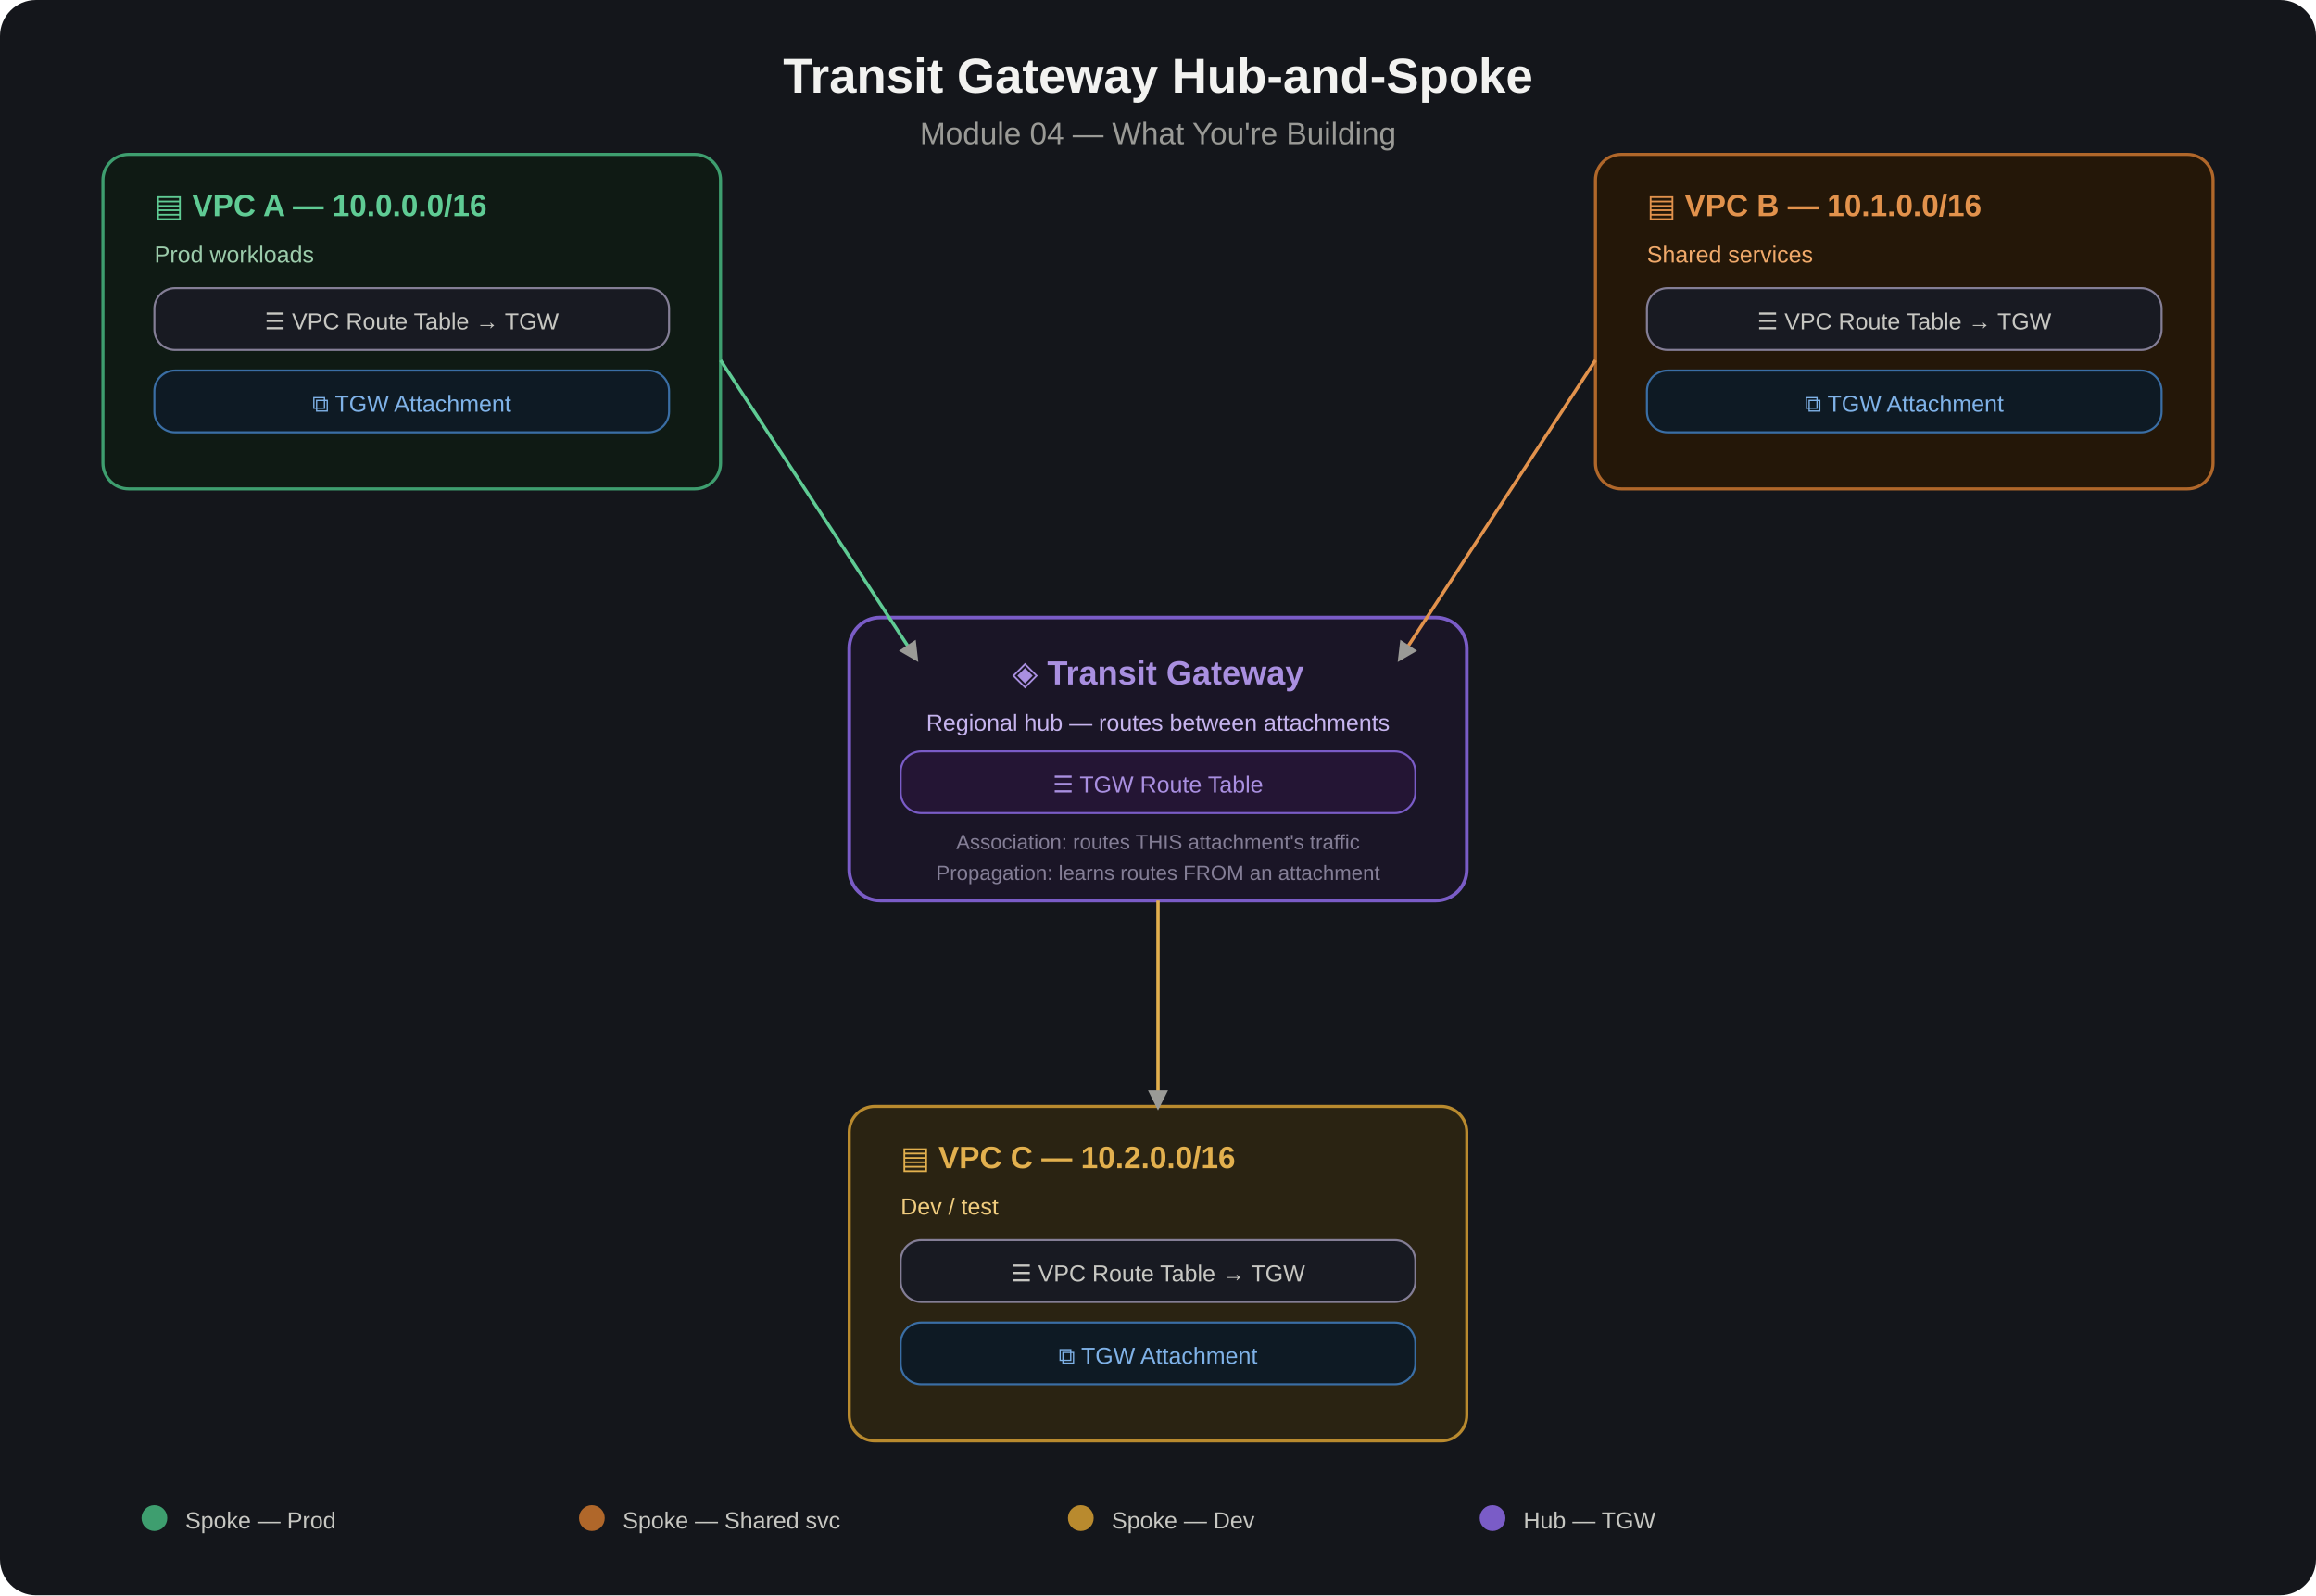
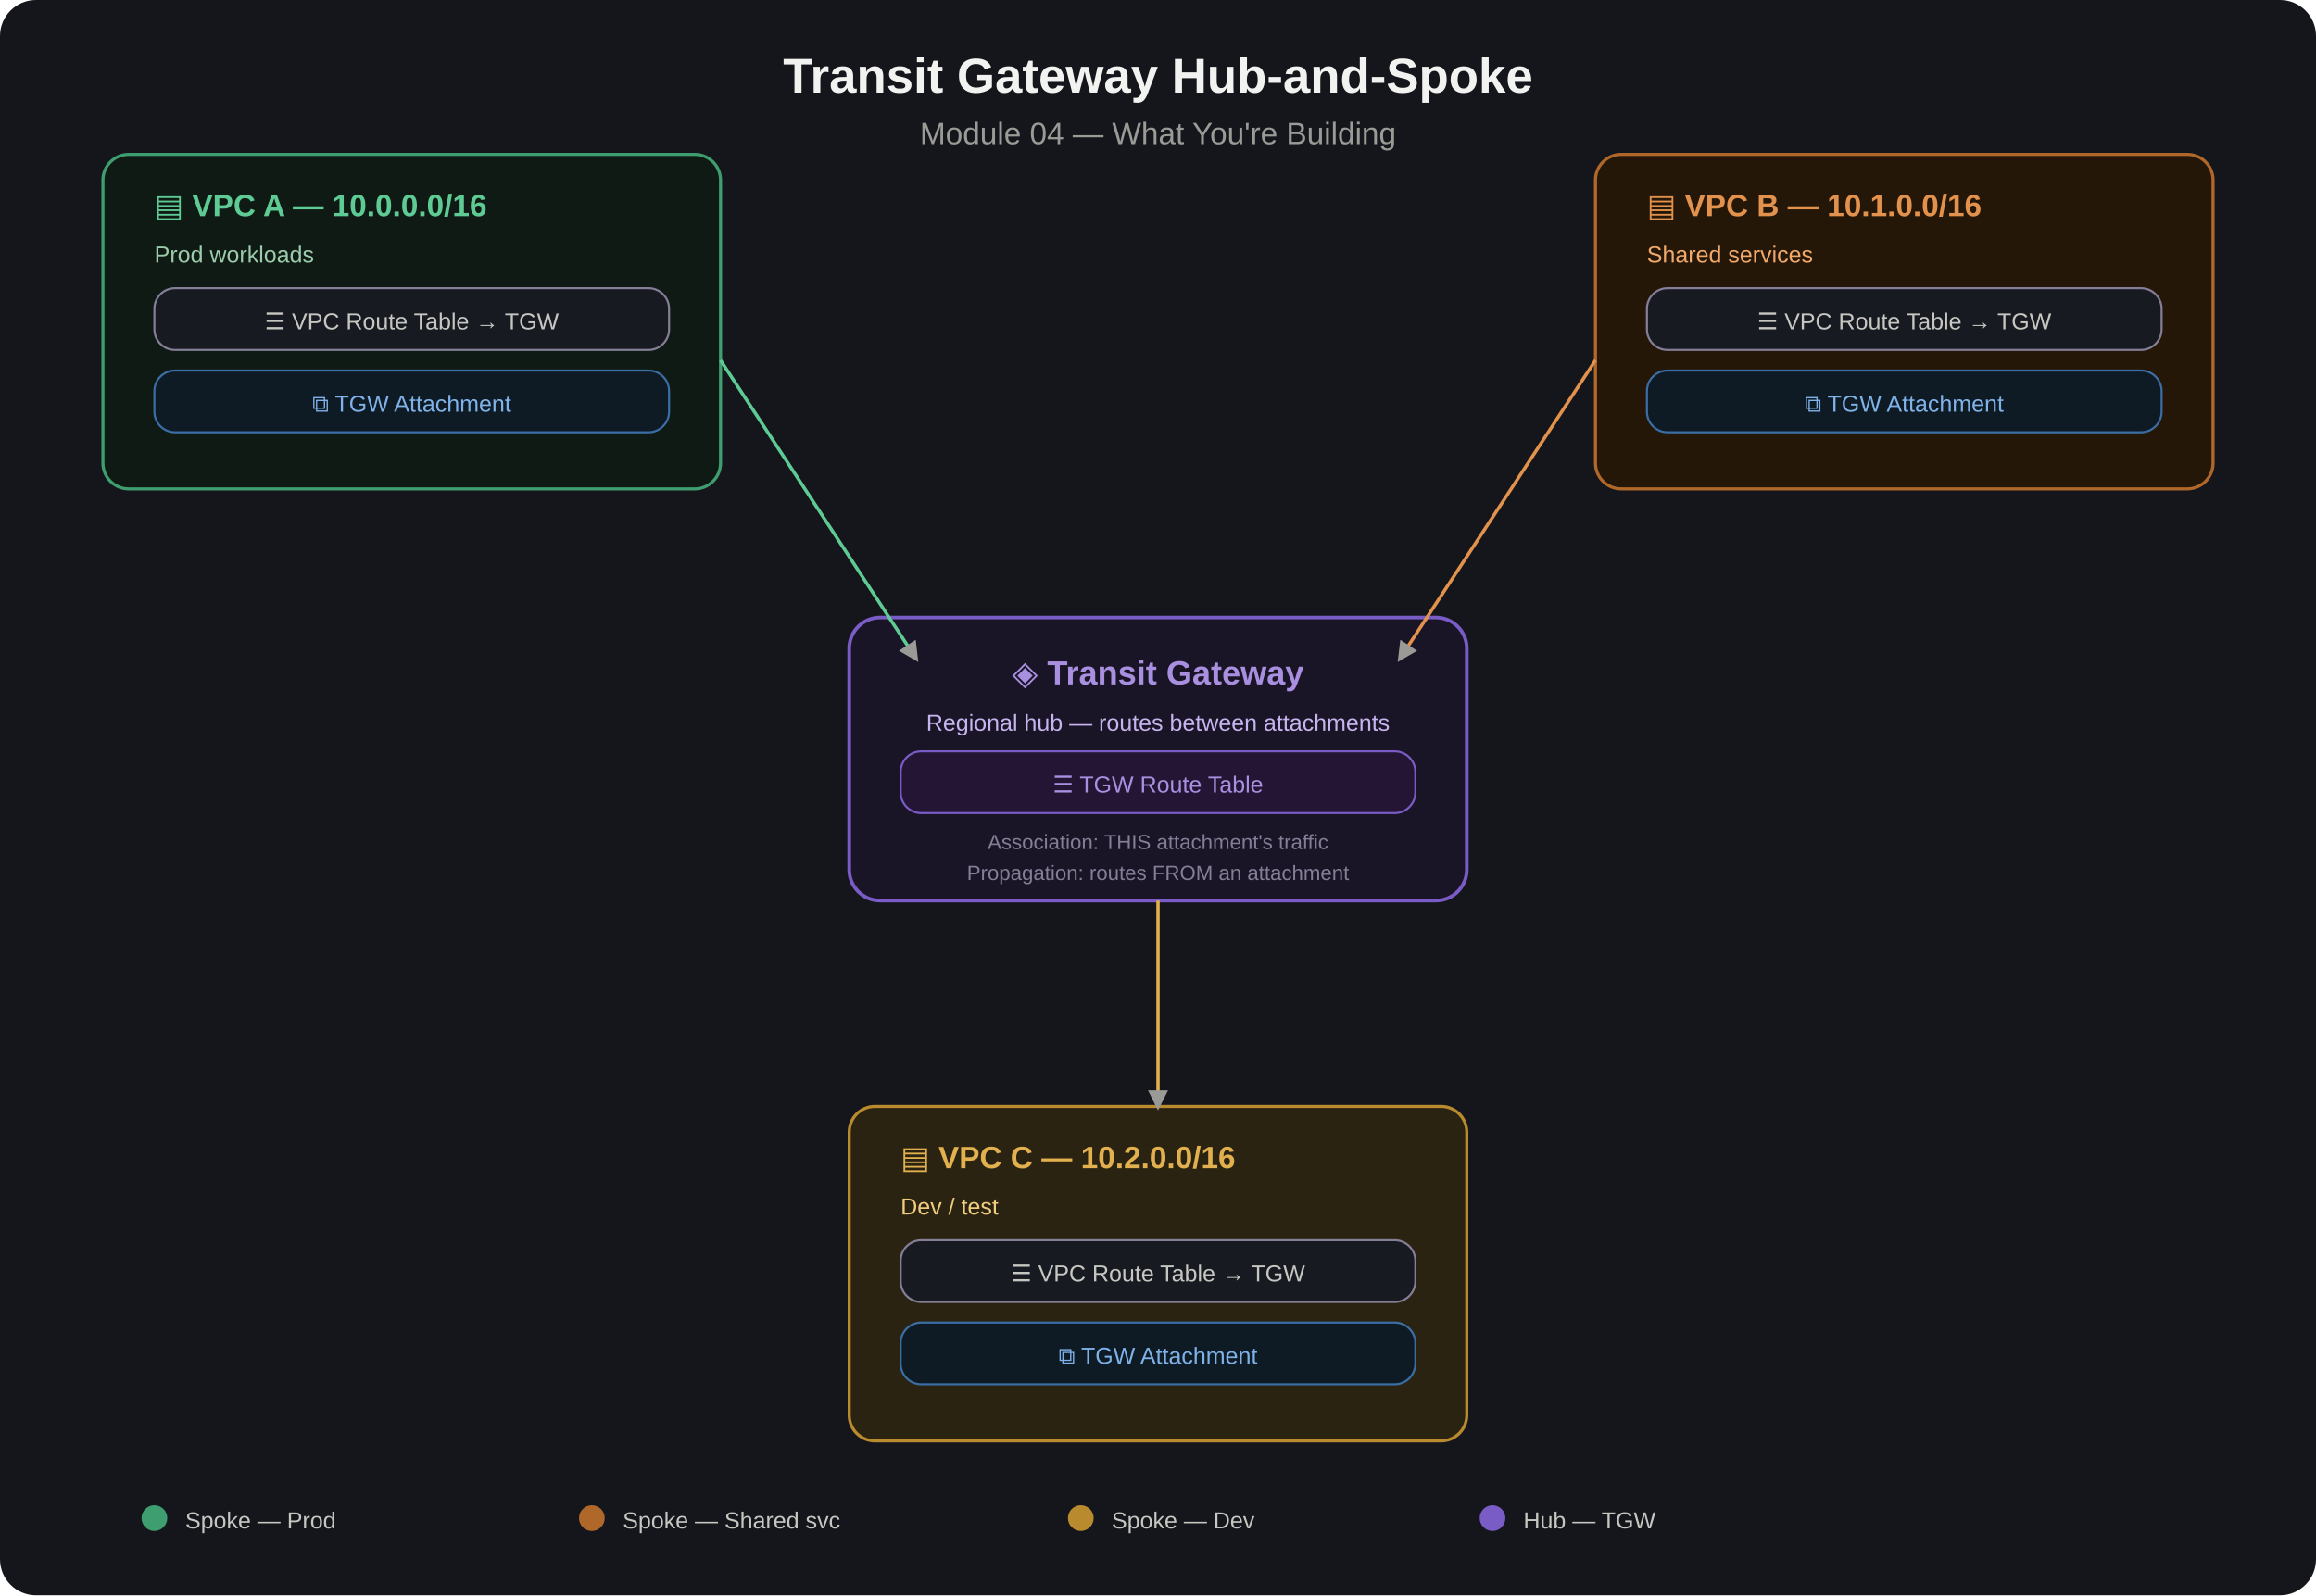
<svg xmlns="http://www.w3.org/2000/svg" width="900" height="620" viewBox="0 0 900 620" font-family="Arial, Helvetica, sans-serif">
  <rect width="900" height="620" rx="14" fill="#14161B" />
  <text x="450" y="36" text-anchor="middle" font-size="19" font-weight="bold" fill="#F2F2F0">Transit Gateway Hub-and-Spoke</text>
  <text x="450" y="56" text-anchor="middle" font-size="12" fill="#9A9A96">Module 04 — What You're Building</text>
  <rect x="330" y="240" width="240" height="110" rx="12" fill="#1A1526" stroke="#7A5CC7" stroke-width="1.4" />
  <text x="450" y="266" text-anchor="middle" font-size="13" font-weight="bold" fill="#A98FE0">◈ Transit Gateway</text>
  <text x="450" y="284" text-anchor="middle" font-size="9" fill="#C6B4EE">Regional hub — routes between attachments</text>
  <rect x="350" y="292" width="200" height="24" rx="8" fill="#241534" stroke="#7A5CC7" stroke-width="0.8" />
  <text x="450" y="308" text-anchor="middle" font-size="9" fill="#A98FE0">☰ TGW Route Table</text>
-   <text x="450" y="330" text-anchor="middle" font-size="8" fill="#847E96">Association: routes THIS attachment's traffic</text>
-   <text x="450" y="342" text-anchor="middle" font-size="8" fill="#847E96">Propagation: learns routes FROM an attachment</text>
+   <text x="450" y="330" text-anchor="middle" font-size="8" fill="#847E96">Association: THIS attachment's traffic</text>
+   <text x="450" y="342" text-anchor="middle" font-size="8" fill="#847E96">Propagation: routes FROM an attachment</text>
  <rect x="40" y="60" width="240" height="130" rx="10" fill="#0F1A14" stroke="#3E9E6F" stroke-width="1.2" />
  <text x="60" y="84" font-size="12" font-weight="bold" fill="#5FCB94">▤ VPC A — 10.0.0.0/16</text>
  <text x="60" y="102" font-size="9" fill="#9BCBAA">Prod workloads</text>
  <rect x="60" y="112" width="200" height="24" rx="8" fill="#181A22" stroke="#847E96" stroke-width="0.8" />
  <text x="160" y="128" text-anchor="middle" font-size="9" fill="#C7C7C2">☰ VPC Route Table → TGW</text>
  <rect x="60" y="144" width="200" height="24" rx="8" fill="#0E1A24" stroke="#3A6EA5" stroke-width="0.8" />
  <text x="160" y="160" text-anchor="middle" font-size="9" fill="#7FB2E8">⧉ TGW Attachment</text>
  <rect x="620" y="60" width="240" height="130" rx="10" fill="#241708" stroke="#B0672A" stroke-width="1.2" />
  <text x="640" y="84" font-size="12" font-weight="bold" fill="#E2924C">▤ VPC B — 10.1.0.0/16</text>
  <text x="640" y="102" font-size="9" fill="#F0A96A">Shared services</text>
  <rect x="640" y="112" width="200" height="24" rx="8" fill="#181A22" stroke="#847E96" stroke-width="0.8" />
  <text x="740" y="128" text-anchor="middle" font-size="9" fill="#C7C7C2">☰ VPC Route Table → TGW</text>
  <rect x="640" y="144" width="200" height="24" rx="8" fill="#0E1A24" stroke="#3A6EA5" stroke-width="0.8" />
  <text x="740" y="160" text-anchor="middle" font-size="9" fill="#7FB2E8">⧉ TGW Attachment</text>
  <rect x="330" y="430" width="240" height="130" rx="10" fill="#2A2312" stroke="#B98A2E" stroke-width="1.2" />
  <text x="350" y="454" font-size="12" font-weight="bold" fill="#E2B04E">▤ VPC C — 10.2.0.0/16</text>
  <text x="350" y="472" font-size="9" fill="#F0CC7E">Dev / test</text>
  <rect x="350" y="482" width="200" height="24" rx="8" fill="#181A22" stroke="#847E96" stroke-width="0.8" />
  <text x="450" y="498" text-anchor="middle" font-size="9" fill="#C7C7C2">☰ VPC Route Table → TGW</text>
  <rect x="350" y="514" width="200" height="24" rx="8" fill="#0E1A24" stroke="#3A6EA5" stroke-width="0.8" />
  <text x="450" y="530" text-anchor="middle" font-size="9" fill="#7FB2E8">⧉ TGW Attachment</text>
  <line x1="280" y1="140" x2="356" y2="256" stroke="#5FCB94" stroke-width="1.3" marker-end="url(#arrow)" />
  <line x1="620" y1="140" x2="544" y2="256" stroke="#E2924C" stroke-width="1.3" marker-end="url(#arrow)" />
  <line x1="450" y1="350" x2="450" y2="430" stroke="#E2B04E" stroke-width="1.3" marker-end="url(#arrow)" />
  <circle cx="60" cy="590" r="5" fill="#3E9E6F" />
  <text x="72" y="594" font-size="9" fill="#C7C7C2">Spoke — Prod</text>
  <circle cx="230" cy="590" r="5" fill="#B0672A" />
  <text x="242" y="594" font-size="9" fill="#C7C7C2">Spoke — Shared svc</text>
  <circle cx="420" cy="590" r="5" fill="#B98A2E" />
  <text x="432" y="594" font-size="9" fill="#C7C7C2">Spoke — Dev</text>
  <circle cx="580" cy="590" r="5" fill="#7A5CC7" />
  <text x="592" y="594" font-size="9" fill="#C7C7C2">Hub — TGW</text>
  <defs>
    <marker id="arrow" viewBox="0 0 10 10" refX="8" refY="5" markerWidth="6" markerHeight="6" orient="auto-start-reverse">
      <path d="M0,0 L10,5 L0,10 Z" fill="#9A9A96" />
    </marker>
  </defs>
</svg>
